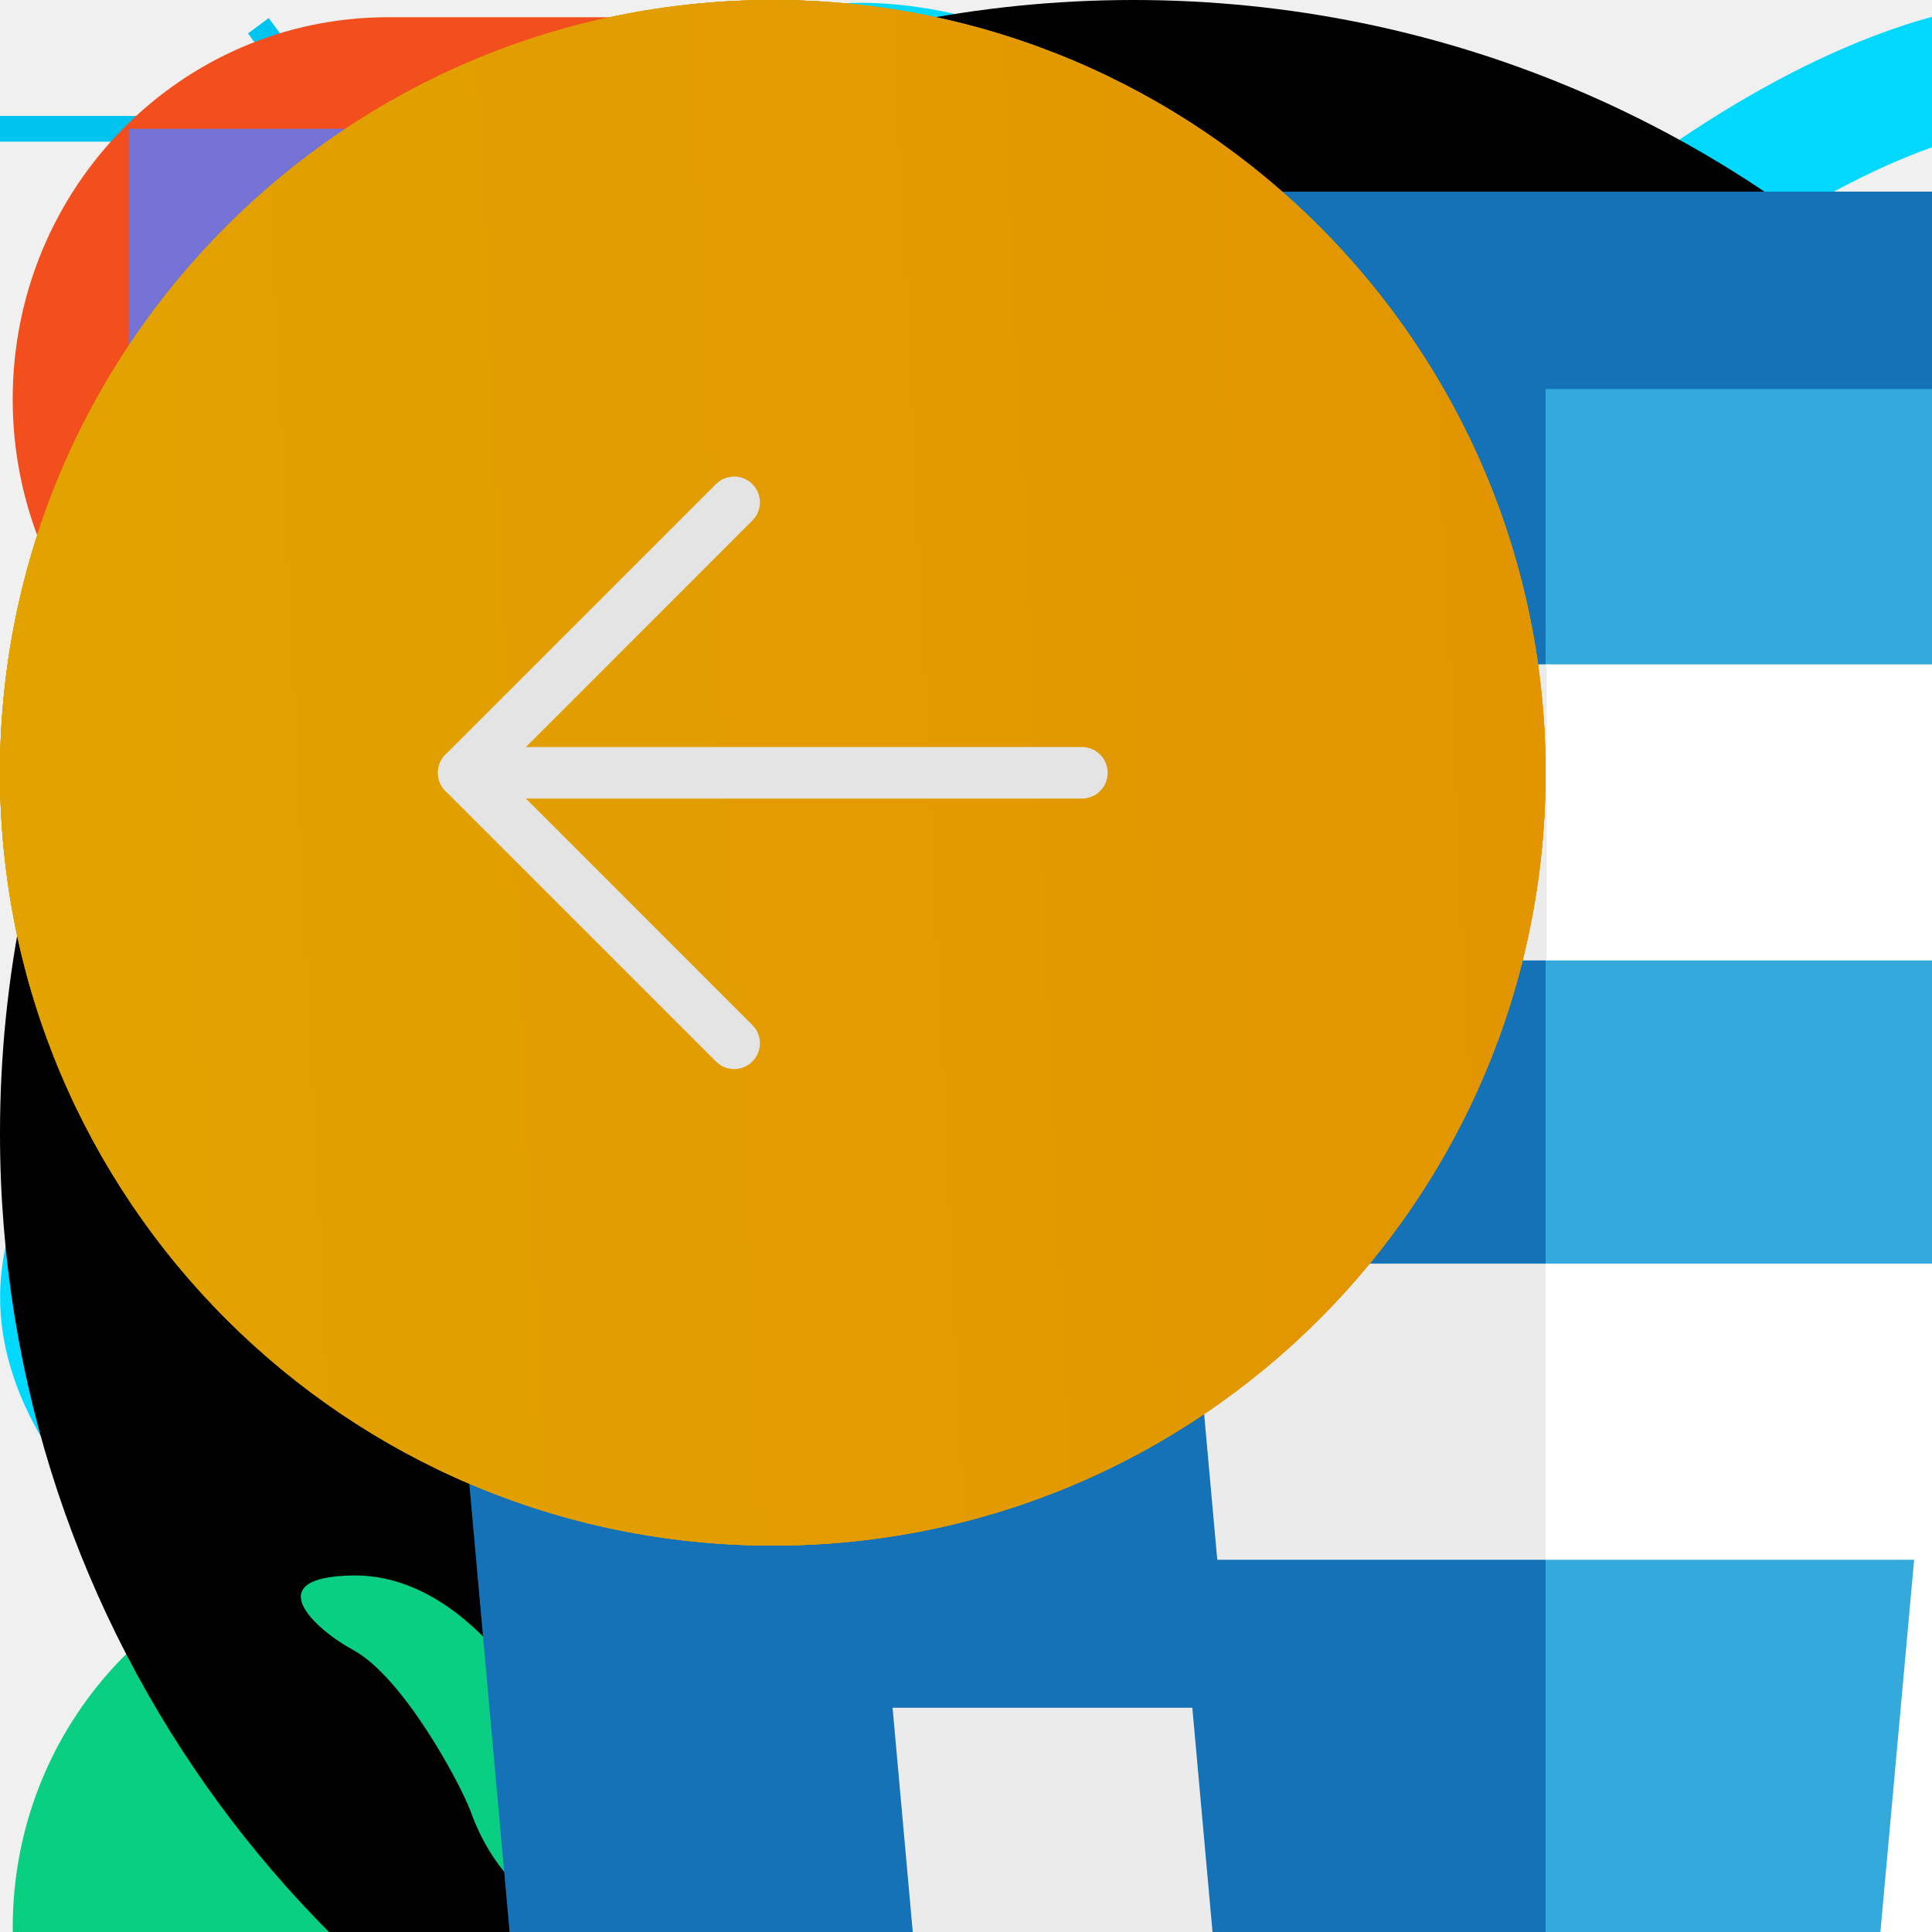
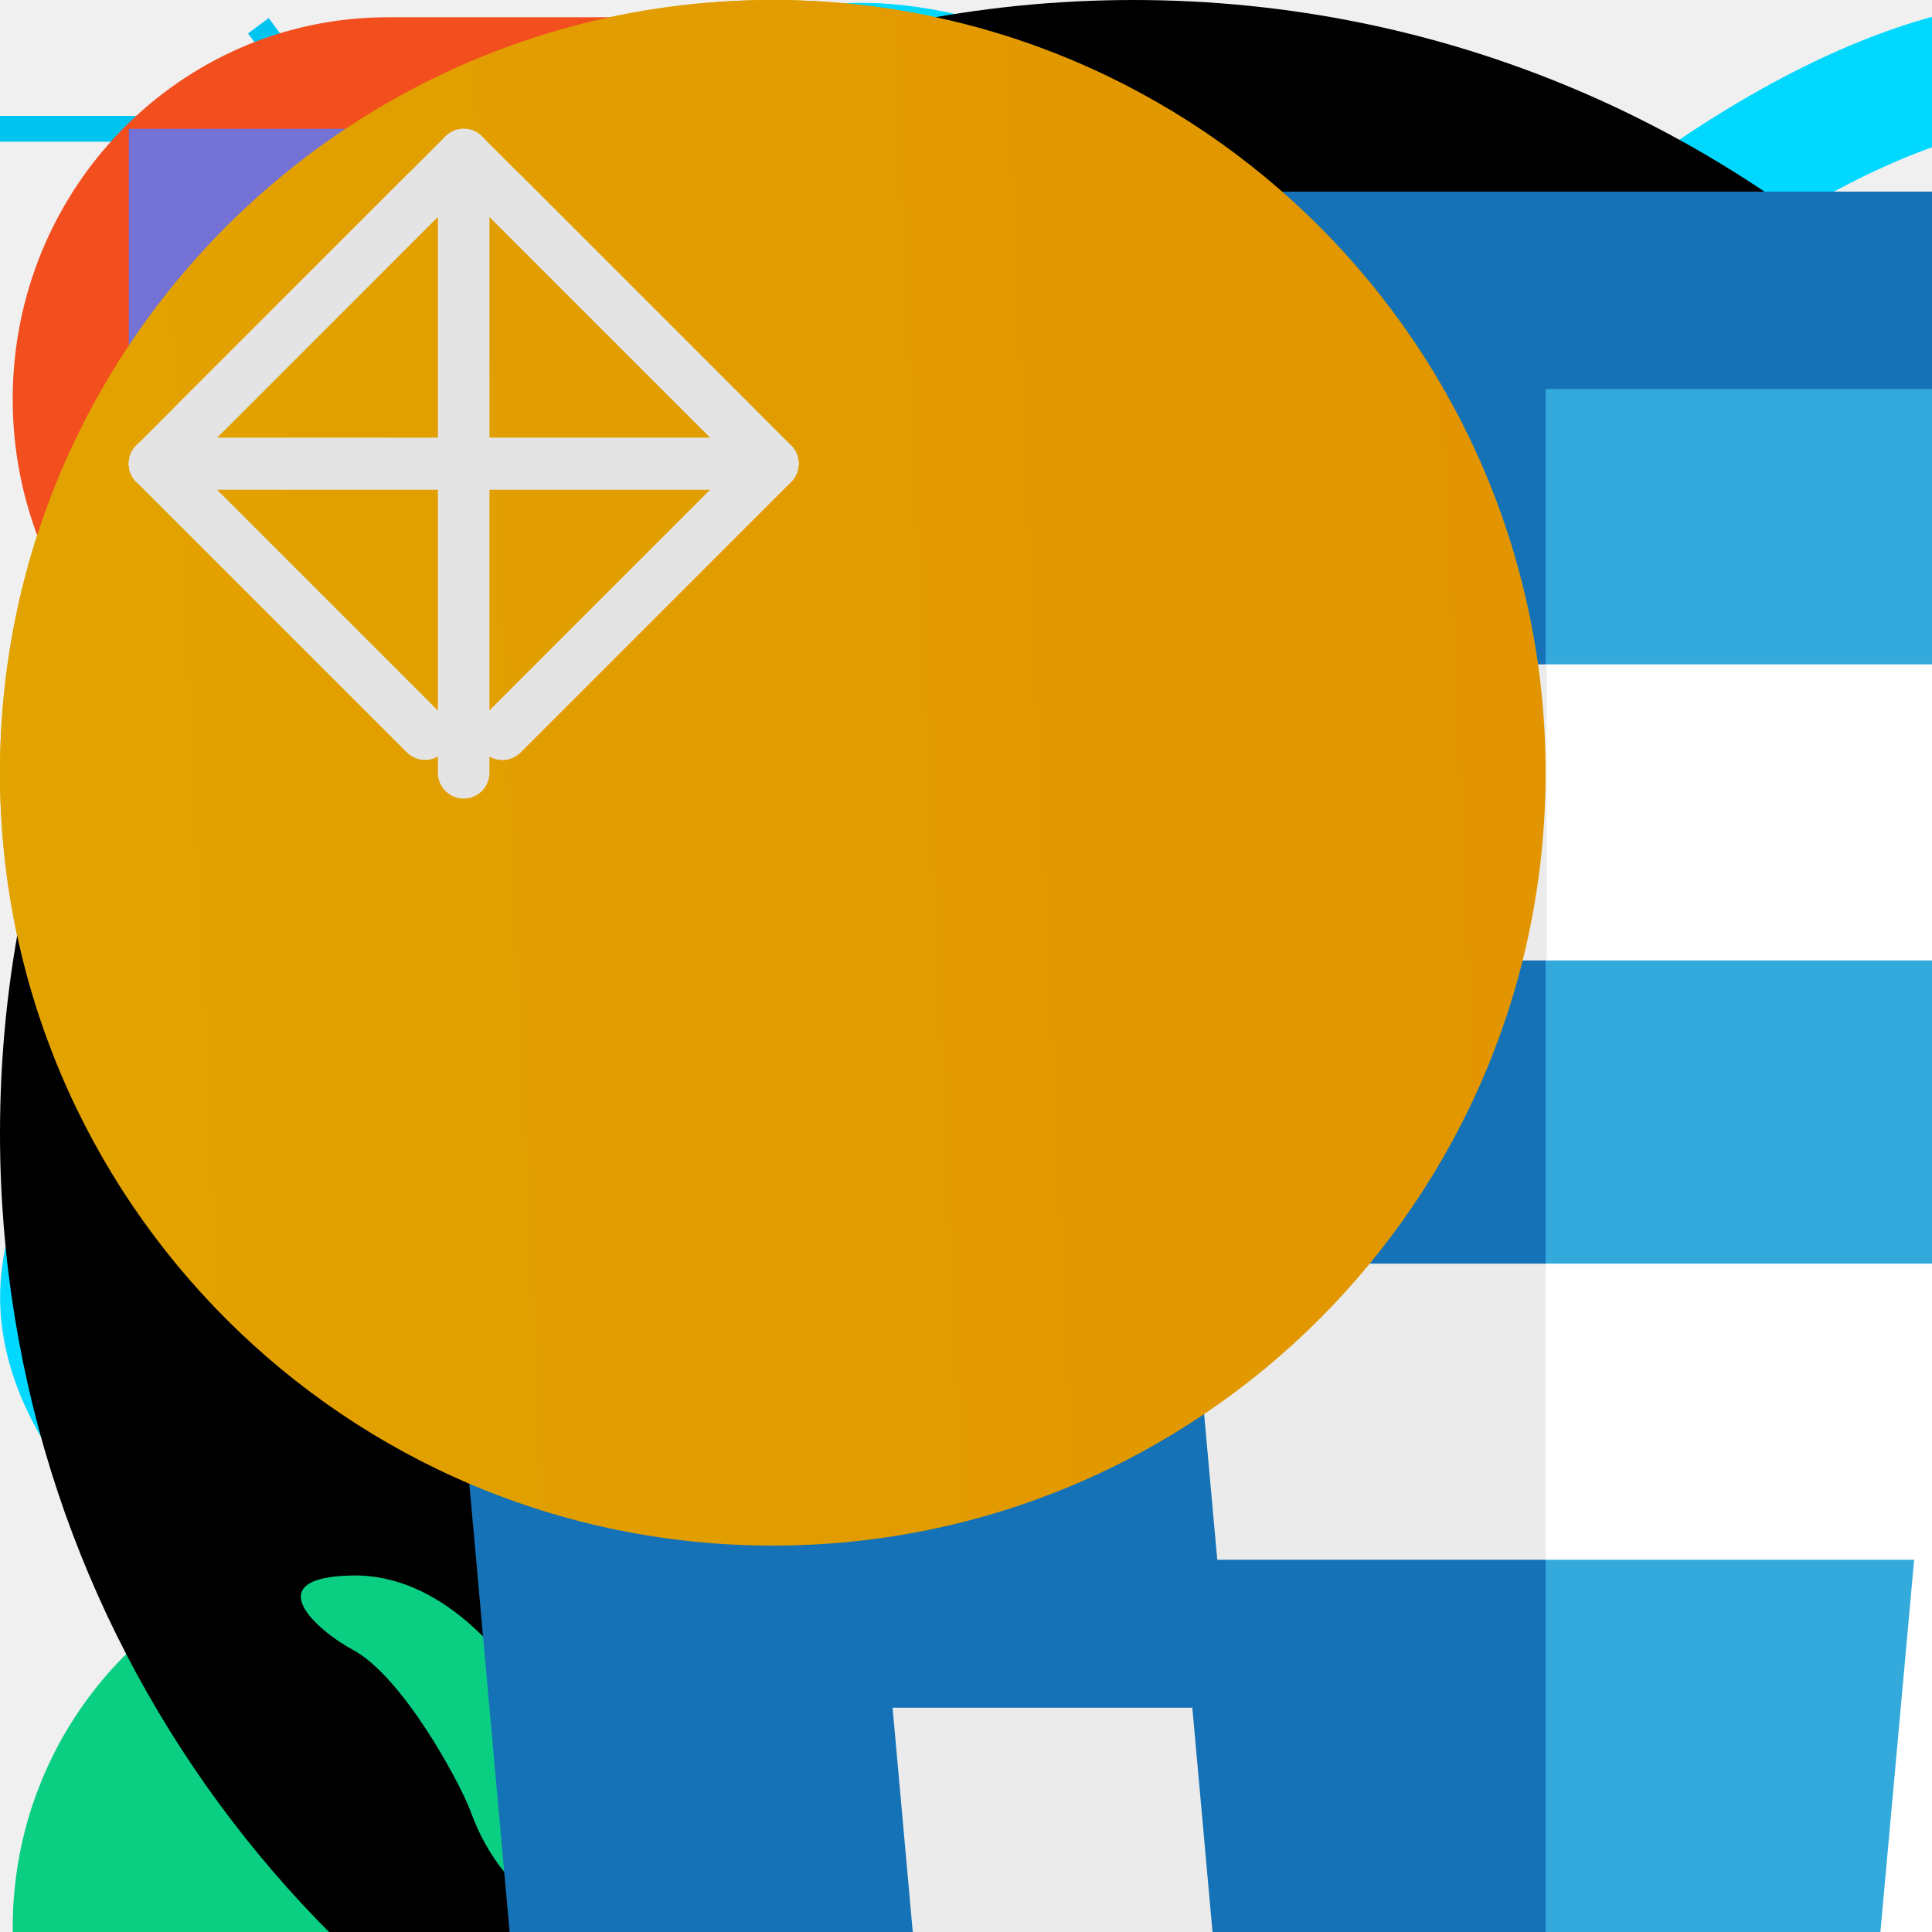
<svg xmlns="http://www.w3.org/2000/svg" width="75" height="75" viewBox="0 0 75 75" fill="none">
  <g id="ship">
    <path d="M5.417 24L17.023 42L32.5 29L5.417 24Z" stroke="#00C1EC" stroke-width="4" stroke-linecap="round" stroke-linejoin="round" />
    <path d="M59.583 24L47.977 42L32.5 29L59.583 24Z" stroke="#00C1EC" stroke-width="4" stroke-linecap="round" stroke-linejoin="round" />
    <path d="M17.604 42H47.396L32.5 29L17.604 42Z" stroke="#00C1EC" stroke-width="4" stroke-linecap="round" stroke-linejoin="round" />
    <path d="M16.25 26L32.5 4L48.75 26" stroke="#00C1EC" stroke-width="4" stroke-linejoin="round" />
  </g>
  <g id="code">
    <path d="M23.047 52.441L26.953 47.559L14.378 37.5L26.953 27.441L23.047 22.559L7.422 35.059C7.056 35.352 6.76 35.724 6.557 36.146C6.354 36.568 6.248 37.031 6.248 37.5C6.248 37.969 6.354 38.431 6.557 38.854C6.76 39.276 7.056 39.648 7.422 39.941L23.047 52.441ZM51.953 22.559L48.047 27.441L60.622 37.5L48.047 47.559L51.953 52.441L67.578 39.941C67.944 39.648 68.24 39.276 68.443 38.854C68.646 38.431 68.751 37.969 68.751 37.5C68.751 37.031 68.646 36.568 68.443 36.146C68.24 35.724 67.944 35.352 67.578 35.059L51.953 22.559ZM46.8 10.05L34.3 66.3L28.197 64.944L40.697 8.694L46.8 10.05Z" fill="#00C4F0" />
  </g>
  <g id="html">
    <path d="M22.132 102.004L13.706 7.5H106.294L97.856 101.989L59.944 112.5L22.132 102.004Z" fill="#E44F26" />
    <path d="M60 104.468L90.638 95.974L97.845 15.229H60V104.468Z" fill="#F1662A" />
    <path d="M60 50.276H44.663L43.605 38.407H60V26.816H30.938L31.215 29.929L34.061 61.867H60V50.276ZM60 80.377L59.947 80.392L47.04 76.909L46.215 67.665H34.579L36.203 85.86L59.947 92.453L60 92.438V80.377Z" fill="#EBEBEB" />
    <path d="M59.959 50.276V61.867H74.231L72.889 76.901L59.959 80.389V92.449L83.723 85.86L83.895 83.903L86.618 53.389L86.903 50.276H59.959ZM59.959 26.816V38.407H87.957L88.189 35.805L88.718 29.929L88.995 26.816H59.959Z" fill="white" />
  </g>
  <g id="vscode">
    <path d="M101.535 17.605L81.354 7.889C80.214 7.339 78.932 7.158 77.685 7.37C76.437 7.582 75.287 8.177 74.393 9.072L8.33 69.3C7.529 70.027 7.049 71.043 6.996 72.124C6.944 73.205 7.323 74.263 8.05 75.064C8.138 75.159 8.225 75.25 8.32 75.334L13.713 80.234C14.418 80.875 15.325 81.25 16.277 81.292C17.229 81.334 18.166 81.042 18.925 80.465L98.497 20.125C99.098 19.669 99.814 19.39 100.566 19.319C101.317 19.248 102.073 19.388 102.749 19.723C103.425 20.058 103.993 20.576 104.391 21.217C104.789 21.858 105 22.598 105 23.352V23.117C105 21.966 104.675 20.837 104.062 19.862C103.449 18.887 102.573 18.105 101.535 17.605Z" fill="#0065A9" />
    <path d="M101.535 94.395L81.354 104.115C80.214 104.662 78.932 104.843 77.685 104.631C76.438 104.419 75.288 103.825 74.393 102.932L8.33 42.7C7.529 41.973 7.049 40.957 6.996 39.876C6.944 38.795 7.323 37.737 8.05 36.935C8.138 36.841 8.225 36.75 8.32 36.666L13.713 31.766C14.419 31.122 15.328 30.746 16.282 30.704C17.237 30.662 18.175 30.956 18.935 31.535L98.497 91.875C99.098 92.331 99.814 92.61 100.566 92.681C101.317 92.752 102.073 92.612 102.749 92.277C103.425 91.942 103.993 91.424 104.391 90.783C104.789 90.142 105 89.403 105 88.648V88.9C104.996 90.049 104.669 91.173 104.057 92.145C103.444 93.117 102.57 93.897 101.535 94.395Z" fill="#007ACC" />
    <path d="M81.354 104.114C80.214 104.662 78.932 104.843 77.685 104.631C76.438 104.419 75.287 103.825 74.392 102.931C74.895 103.428 75.533 103.764 76.226 103.899C76.919 104.034 77.637 103.962 78.289 103.691C78.941 103.42 79.499 102.963 79.892 102.376C80.285 101.79 80.497 101.1 80.5 100.394V11.606C80.501 10.896 80.29 10.203 79.897 9.613C79.502 9.023 78.942 8.563 78.287 8.292C77.631 8.02 76.91 7.949 76.214 8.088C75.518 8.227 74.879 8.57 74.378 9.072C75.273 8.177 76.423 7.582 77.67 7.37C78.917 7.157 80.2 7.337 81.34 7.885L101.517 17.587C102.559 18.084 103.438 18.866 104.054 19.841C104.67 20.817 104.998 21.946 105 23.1V88.9C105 90.053 104.675 91.182 104.061 92.158C103.447 93.134 102.571 93.917 101.531 94.416L81.354 104.114Z" fill="#1F9CF0" />
  </g>
  <g id="js">
    <path d="M7.5 7.5H112.5V112.5H7.5V7.5Z" fill="#F5DE19" />
    <path d="M78.034 89.531C78.928 91.349 80.318 92.876 82.043 93.938C83.768 94.999 85.758 95.552 87.784 95.531C91.871 95.531 94.485 93.487 94.485 90.656C94.485 87.281 91.8 86.074 87.3 84.105L84.832 83.047C77.707 80.014 72.983 76.215 72.983 68.183C72.983 60.784 78.608 55.148 87.431 55.148C90.288 54.941 93.142 55.581 95.637 56.986C98.132 58.391 100.159 60.499 101.464 63.049L93.75 67.98C93.248 66.716 92.373 65.635 91.242 64.879C90.111 64.124 88.776 63.73 87.416 63.75C86.823 63.691 86.224 63.755 85.657 63.94C85.09 64.125 84.567 64.427 84.123 64.824C83.679 65.222 83.323 65.709 83.077 66.252C82.831 66.795 82.701 67.384 82.695 67.98C82.695 70.939 84.529 72.139 88.763 73.98L91.23 75.037C99.615 78.634 104.355 82.297 104.355 90.536C104.355 99.42 97.376 104.287 88.005 104.287C84.354 104.52 80.713 103.691 77.522 101.901C74.332 100.11 71.727 97.434 70.024 94.196L78.034 89.531ZM43.178 90.386C44.726 93.135 46.136 95.46 49.526 95.46C52.766 95.46 54.814 94.192 54.814 89.261V55.71H64.68V89.392C64.68 99.608 58.68 104.257 49.946 104.257C46.859 104.426 43.793 103.657 41.151 102.051C38.51 100.444 36.416 98.076 35.145 95.257L43.178 90.386Z" fill="black" />
  </g>
  <g id="react">
    <g clip-path="url(#clip0_2_5687)">
      <path d="M92.906 32.703C91.703 32.289 90.49 31.905 89.269 31.552C89.474 30.711 89.663 29.879 89.83 29.062C92.584 15.648 90.784 4.842 84.636 1.284C78.742 -2.127 69.102 1.429 59.366 9.933C58.406 10.773 57.468 11.637 56.552 12.524C55.939 11.934 55.315 11.356 54.68 10.789C44.477 1.696 34.249 -2.136 28.108 1.432C22.219 4.854 20.475 15.013 22.954 27.725C23.2 28.984 23.479 30.237 23.789 31.482C22.341 31.895 20.944 32.334 19.607 32.802C7.644 36.988 0.005 43.548 0.005 50.353C0.005 57.381 8.206 64.43 20.666 68.704C21.676 69.049 22.695 69.369 23.721 69.663C23.387 71.004 23.092 72.354 22.834 73.711C20.471 86.204 22.316 96.122 28.189 99.522C34.255 103.033 44.437 99.425 54.35 90.727C55.154 90.02 55.941 89.293 56.708 88.546C57.7 89.507 58.719 90.439 59.763 91.343C69.366 99.636 78.85 102.985 84.718 99.576C90.778 96.055 92.748 85.4 90.191 72.436C89.989 71.42 89.763 70.409 89.513 69.405C90.228 69.192 90.93 68.973 91.614 68.746C104.567 64.438 112.995 57.475 112.995 50.353C112.995 43.523 105.109 36.919 92.906 32.703ZM90.096 64.147C89.478 64.353 88.844 64.55 88.198 64.743C86.768 60.2 84.838 55.368 82.477 50.376C84.73 45.504 86.586 40.734 87.976 36.22C89.132 36.556 90.253 36.91 91.335 37.283C101.791 40.896 108.168 46.237 108.168 50.353C108.168 54.737 101.28 60.428 90.096 64.147ZM85.456 73.376C86.586 79.109 86.748 84.292 85.999 88.344C85.326 91.984 83.973 94.412 82.299 95.384C78.738 97.453 71.123 94.764 62.911 87.671C61.94 86.831 60.993 85.963 60.07 85.07C63.254 81.576 66.436 77.513 69.541 73.001C75.004 72.514 80.164 71.719 84.844 70.633C85.069 71.543 85.273 72.457 85.456 73.376ZM38.526 95.026C35.047 96.259 32.276 96.295 30.601 95.325C27.037 93.262 25.555 85.298 27.576 74.615C27.816 73.353 28.091 72.097 28.401 70.85C33.029 71.878 38.152 72.617 43.627 73.062C46.754 77.478 50.028 81.536 53.327 85.089C52.626 85.77 51.908 86.434 51.174 87.079C46.79 90.925 42.397 93.654 38.526 95.026ZM22.228 64.12C16.718 62.23 12.168 59.774 9.049 57.093C6.246 54.685 4.832 52.293 4.832 50.353C4.832 46.223 10.966 40.956 21.196 37.377C22.438 36.943 23.737 36.533 25.085 36.148C26.5 40.764 28.354 45.59 30.592 50.471C28.325 55.423 26.444 60.327 25.016 64.997C24.08 64.728 23.15 64.436 22.228 64.12ZM27.691 26.795C25.567 15.903 26.978 7.687 30.527 5.625C34.307 3.429 42.665 6.56 51.475 14.412C52.05 14.925 52.615 15.448 53.171 15.982C49.888 19.52 46.644 23.548 43.545 27.937C38.231 28.431 33.144 29.225 28.468 30.289C28.18 29.131 27.921 27.966 27.691 26.795V26.795ZM76.43 38.874C75.325 36.959 74.18 35.068 72.994 33.202C76.599 33.66 80.053 34.267 83.297 35.01C82.323 38.142 81.109 41.417 79.681 44.775C78.636 42.787 77.553 40.819 76.43 38.874ZM56.554 19.444C58.781 21.865 61.01 24.568 63.203 27.5C58.755 27.289 54.298 27.289 49.849 27.498C52.044 24.592 54.293 21.893 56.554 19.444ZM36.551 38.907C35.442 40.837 34.379 42.792 33.361 44.771C31.956 41.425 30.753 38.136 29.771 34.958C32.995 34.235 36.433 33.643 40.015 33.194C38.816 35.07 37.661 36.975 36.551 38.907V38.907ZM40.118 67.857C36.417 67.442 32.927 66.881 29.704 66.177C30.702 62.943 31.931 59.583 33.367 56.165C34.389 58.146 35.457 60.103 36.57 62.033C37.715 64.018 38.9 65.961 40.118 67.857ZM56.688 81.603C54.4 79.126 52.118 76.385 49.889 73.437C52.053 73.522 54.258 73.566 56.5 73.566C58.803 73.566 61.08 73.514 63.32 73.414C61.12 76.415 58.899 79.159 56.688 81.603ZM79.726 55.991C81.237 59.446 82.509 62.788 83.52 65.967C80.244 66.717 76.707 67.321 72.98 67.77C74.174 65.87 75.331 63.946 76.449 62C77.586 60.021 78.678 58.018 79.726 55.991ZM72.268 59.579C70.556 62.563 68.749 65.491 66.847 68.357C63.404 68.602 59.952 68.723 56.5 68.722C52.984 68.722 49.563 68.612 46.27 68.397C44.319 65.538 42.477 62.605 40.747 59.606H40.748C39.026 56.623 37.418 53.575 35.926 50.468C37.414 47.362 39.017 44.312 40.733 41.327L40.733 41.327C42.448 38.341 44.275 35.421 46.211 32.573C49.571 32.318 53.017 32.185 56.499 32.185H56.5C59.998 32.185 63.448 32.319 66.808 32.577C68.724 35.419 70.54 38.33 72.252 41.301C73.974 44.28 75.598 47.315 77.123 50.4C75.614 53.517 73.994 56.578 72.268 59.579ZM82.225 5.481C86.009 7.671 87.48 16.502 85.103 28.084C84.951 28.823 84.781 29.576 84.595 30.339C79.907 29.253 74.817 28.445 69.487 27.943C66.383 23.506 63.166 19.472 59.936 15.979C60.782 15.16 61.649 14.363 62.535 13.587C70.877 6.301 78.673 3.425 82.225 5.481ZM56.5 40.226C62.072 40.226 66.59 44.76 66.59 50.353C66.59 55.946 62.072 60.48 56.5 60.48C50.928 60.48 46.41 55.946 46.41 50.353C46.41 44.76 50.928 40.226 56.5 40.226Z" fill="#00D8FF" />
    </g>
    <defs>
      <clipPath id="clip0_2_5687">
        <rect width="113" height="101" fill="white" />
      </clipPath>
    </defs>
  </g>
  <g id="arrow">
    <path d="M0 5H13M13 5L10.029 9M13 5L10.029 1" stroke="#00C4F0" />
  </g>
  <g id="ellipse1">
    <circle cx="30" cy="30" r="30" fill="url(#paint0_linear_4_6666)" />
    <defs>
      <linearGradient id="paint0_linear_4_6666" x1="0" y1="0" x2="57.066" y2="-2.671" gradientUnits="userSpaceOnUse">
        <stop stop-color="#E2A300" />
        <stop offset="1" stop-color="#E29500" />
      </linearGradient>
    </defs>
  </g>
  <g id="figma">
    <g clip-path="url(#clip0_6_7784)">
      <path d="M15.051 89.66C23.09 89.66 29.61 83.021 29.61 74.835V60.009H15.051C7.013 60.009 0.493 66.649 0.493 74.835C0.493 83.021 7.013 89.66 15.051 89.66Z" fill="#0ACF83" />
      <path d="M0.493 45.165C0.493 36.979 7.013 30.34 15.051 30.34H29.61V60.009H15.051C7.013 59.991 0.493 53.351 0.493 45.165Z" fill="#A259FF" />
      <path d="M0.493 15.496C0.493 7.31 7.013 0.67 15.051 0.67H29.61V30.34H15.051C7.013 30.34 0.493 23.682 0.493 15.496Z" fill="#F24E1E" />
      <path d="M29.628 0.67H44.187C52.225 0.67 58.745 7.31 58.745 15.496C58.745 23.682 52.225 30.321 44.187 30.321H29.628V0.67Z" fill="#FF7262" />
      <path d="M58.745 45.165C58.745 53.351 52.225 59.991 44.187 59.991C36.148 59.991 29.628 53.351 29.628 45.165C29.628 36.979 36.148 30.34 44.187 30.34C52.225 30.34 58.745 36.979 58.745 45.165Z" fill="#1ABCFE" />
    </g>
    <defs>
      <clipPath id="clip0_6_7784">
        <rect width="58.252" height="88.991" fill="white" transform="translate(0.492676 0.669922)" />
      </clipPath>
    </defs>
  </g>
  <g id="github">
    <path fill-rule="evenodd" clip-rule="evenodd" d="M44 0C19.69 0 0 19.69 0 44C0 63.47 12.595 79.915 30.085 85.745C32.285 86.13 33.11 84.81 33.11 83.655C33.11 82.61 33.055 79.145 33.055 75.46C22 77.495 19.14 72.765 18.26 70.29C17.765 69.025 15.62 65.12 13.75 64.075C12.21 63.25 10.01 61.215 13.695 61.16C17.16 61.105 19.635 64.35 20.46 65.67C24.42 72.325 30.745 70.455 33.275 69.3C33.66 66.44 34.815 64.515 36.08 63.415C26.29 62.315 16.06 58.52 16.06 41.69C16.06 36.905 17.765 32.945 20.57 29.865C20.13 28.765 18.59 24.255 21.01 18.205C21.01 18.205 24.695 17.05 33.11 22.715C36.63 21.725 40.37 21.23 44.11 21.23C47.85 21.23 51.59 21.725 55.11 22.715C63.525 16.995 67.21 18.205 67.21 18.205C69.63 24.255 68.09 28.765 67.65 29.865C70.455 32.945 72.16 36.85 72.16 41.69C72.16 58.575 61.875 62.315 52.085 63.415C53.68 64.79 55.055 67.43 55.055 71.555C55.055 77.44 55 82.17 55 83.655C55 84.81 55.825 86.185 58.025 85.745C66.76 82.796 74.35 77.182 79.727 69.694C85.104 62.205 87.997 53.219 88 44C88 19.69 68.31 0 44 0Z" fill="black" />
  </g>
  <g id="css">
    <path d="M22.133 101.154L13.71 7.438H106.29L97.856 101.139L59.944 111.562L22.133 101.154Z" fill="#1572B6" />
    <path d="M60 103.597L90.638 95.174L97.845 15.102H60V103.597Z" fill="#33A9DC" />
    <path d="M60 49.054H75.338L76.395 37.284H60V25.79H89.062L88.785 28.872L85.939 60.549H60V49.054Z" fill="white" />
    <path d="M60.071 78.904L60.019 78.919L47.111 75.461L46.286 66.294H34.65L36.274 84.341L60.015 90.879L60.071 90.864V78.904Z" fill="#EBEBEB" />
    <path d="M74.351 60.062L72.956 75.453L60.03 78.912V90.871L83.79 84.341L83.966 82.4L85.98 60.062H74.351Z" fill="white" />
    <path d="M60.041 25.79V37.284H32.044L31.811 34.7L31.282 28.872L31.005 25.79H60.041ZM60 49.054V60.549H47.254L47.021 57.964L46.496 52.137L46.219 49.054H60Z" fill="#EBEBEB" />
  </g>
  <g id="typeScript">
    <path d="M5 25V45H45V5H5V25ZM37.235 23.407C38.252 23.66 39.025 24.112 39.737 24.848C40.105 25.242 40.652 25.958 40.695 26.132C40.708 26.182 38.968 27.348 37.915 28.003C37.877 28.028 37.723 27.863 37.553 27.61C37.037 26.86 36.498 26.537 35.673 26.48C34.46 26.397 33.68 27.032 33.687 28.092C33.676 28.352 33.734 28.611 33.857 28.842C34.123 29.393 34.62 29.725 36.173 30.397C39.038 31.63 40.263 32.442 41.025 33.597C41.875 34.885 42.067 36.943 41.488 38.473C40.855 40.137 39.28 41.267 37.063 41.64C36.378 41.762 34.753 41.743 34.017 41.61C32.41 41.323 30.887 40.53 29.947 39.488C29.578 39.083 28.86 38.022 28.905 37.947C28.923 37.92 29.088 37.818 29.272 37.712C29.452 37.61 30.123 37.222 30.758 36.853L31.908 36.187L32.15 36.543C32.487 37.057 33.222 37.762 33.667 37.997C34.943 38.67 36.695 38.575 37.558 37.8C37.732 37.654 37.869 37.469 37.96 37.261C38.05 37.053 38.092 36.827 38.08 36.6C38.08 36.137 38.022 35.933 37.78 35.583C37.47 35.14 36.835 34.767 35.032 33.983C32.968 33.095 32.08 32.543 31.267 31.667C30.759 31.088 30.384 30.405 30.168 29.667C30.017 29.102 29.978 27.685 30.098 27.115C30.523 25.12 32.028 23.732 34.2 23.318C34.905 23.185 36.543 23.235 37.235 23.407ZM27.845 25.077L27.858 26.715H22.65V41.508H18.967V26.715H13.763V25.108C13.763 24.218 13.782 23.475 13.807 23.458C13.827 23.432 16.995 23.418 20.835 23.425L27.827 23.445L27.845 25.077Z" fill="#7572D5" />
  </g>
  <g id="circle">
    <circle cx="30" cy="30" r="30" fill="url(#paint0_linear_4_6666)" />
    <defs>
      <linearGradient id="paint0_linear_4_6666" x1="0" y1="0" x2="57.066" y2="-2.671" gradientUnits="userSpaceOnUse">
        <stop stop-color="E2A300" />
        <stop offset="1" stop-color="#E29500" />
      </linearGradient>
    </defs>
  </g>
  <g id="arrow">
    <path d="M19.5 7.5L30 18L19.5 28.5" stroke="#E4E4E4" stroke-width="2" stroke-linecap="round" stroke-linejoin="round" />
    <path d="M30 18H6" stroke="#E4E4E4" stroke-width="2" stroke-linecap="round" stroke-linejoin="round" />
  </g>
  <g id="arrow-right">
    <path d="M19.5 7.5L30 18L19.5 28.5" stroke="#E4E4E4" stroke-width="2" stroke-linecap="round" stroke-linejoin="round" />
    <path d="M30 18H6" stroke="#E4E4E4" stroke-width="2" stroke-linecap="round" stroke-linejoin="round" />
  </g>
  <g id="arrow-left">
    <path d="M16.5 7.5L6 18L16.5 28.5" stroke="#E4E4E4" stroke-width="2" stroke-linecap="round" stroke-linejoin="round" />
    <path d="M6 18H30" stroke="#E4E4E4" stroke-width="2" stroke-linecap="round" stroke-linejoin="round" />
  </g>
-   <g id="circle-top">
-     <circle cx="30" cy="30" r="30" transform="rotate(90 30 30)" fill="url(#paint0_linear_4_6647)" />
-     <path d="M40.5 28.5L30 18L19.5 28.5" stroke="#E4E4E4" stroke-width="2" stroke-linecap="round" stroke-linejoin="round" />
-     <path d="M30 18L30 42" stroke="#E4E4E4" stroke-width="2" stroke-linecap="round" stroke-linejoin="round" />
-     <defs>
-       <linearGradient id="paint0_linear_4_6647" x1="-1.90735e-06" y1="-1.90735e-06" x2="57.066" y2="-2.671" gradientUnits="userSpaceOnUse">
-         <stop stop-color="#E2A300" />
-         <stop offset="1" stop-color="#E29500" />
-       </linearGradient>
-     </defs>
-   </g>
-   <g id="circlies">
-     <circle cx="30" cy="30" r="30" fill="url(#paint0_linear_4_6665)" />
-     <circle cx="30" cy="30" r="30" transform="matrix(-1 0 0 1 1170 0)" fill="url(#paint1_linear_4_6665)" />
-     <path d="M28.5 19.5L18 30L28.5 40.5" stroke="#E4E4E4" stroke-width="2" stroke-linecap="round" stroke-linejoin="round" />
-     <path d="M18 30H42" stroke="#E4E4E4" stroke-width="2" stroke-linecap="round" stroke-linejoin="round" />
-     <path d="M1141.5 19.5L1152 30L1141.5 40.5" stroke="#E4E4E4" stroke-width="2" stroke-linecap="round" stroke-linejoin="round" />
-     <path d="M1152 30H1128" stroke="#E4E4E4" stroke-width="2" stroke-linecap="round" stroke-linejoin="round" />
-     <defs>
-       <linearGradient id="paint0_linear_4_6665" x1="0" y1="0" x2="57.066" y2="-2.671" gradientUnits="userSpaceOnUse">
-         <stop stop-color="#E2A300" />
-         <stop offset="1" stop-color="#E29500" />
-       </linearGradient>
-       <linearGradient id="paint1_linear_4_6665" x1="0" y1="0" x2="57.066" y2="-2.671" gradientUnits="userSpaceOnUse">
-         <stop stop-color="#E2A300" />
-         <stop offset="1" stop-color="#E29500" />
-       </linearGradient>
-     </defs>
+   <g id="arrow-top">
+     <path d="M28.5 16.5L18 6L7.5 16.5" stroke="#E4E4E4" stroke-width="2" stroke-linecap="round" stroke-linejoin="round" />
+     <path d="M18 6L18 30" stroke="#E4E4E4" stroke-width="2" stroke-linecap="round" stroke-linejoin="round" />
  </g>
</svg>
